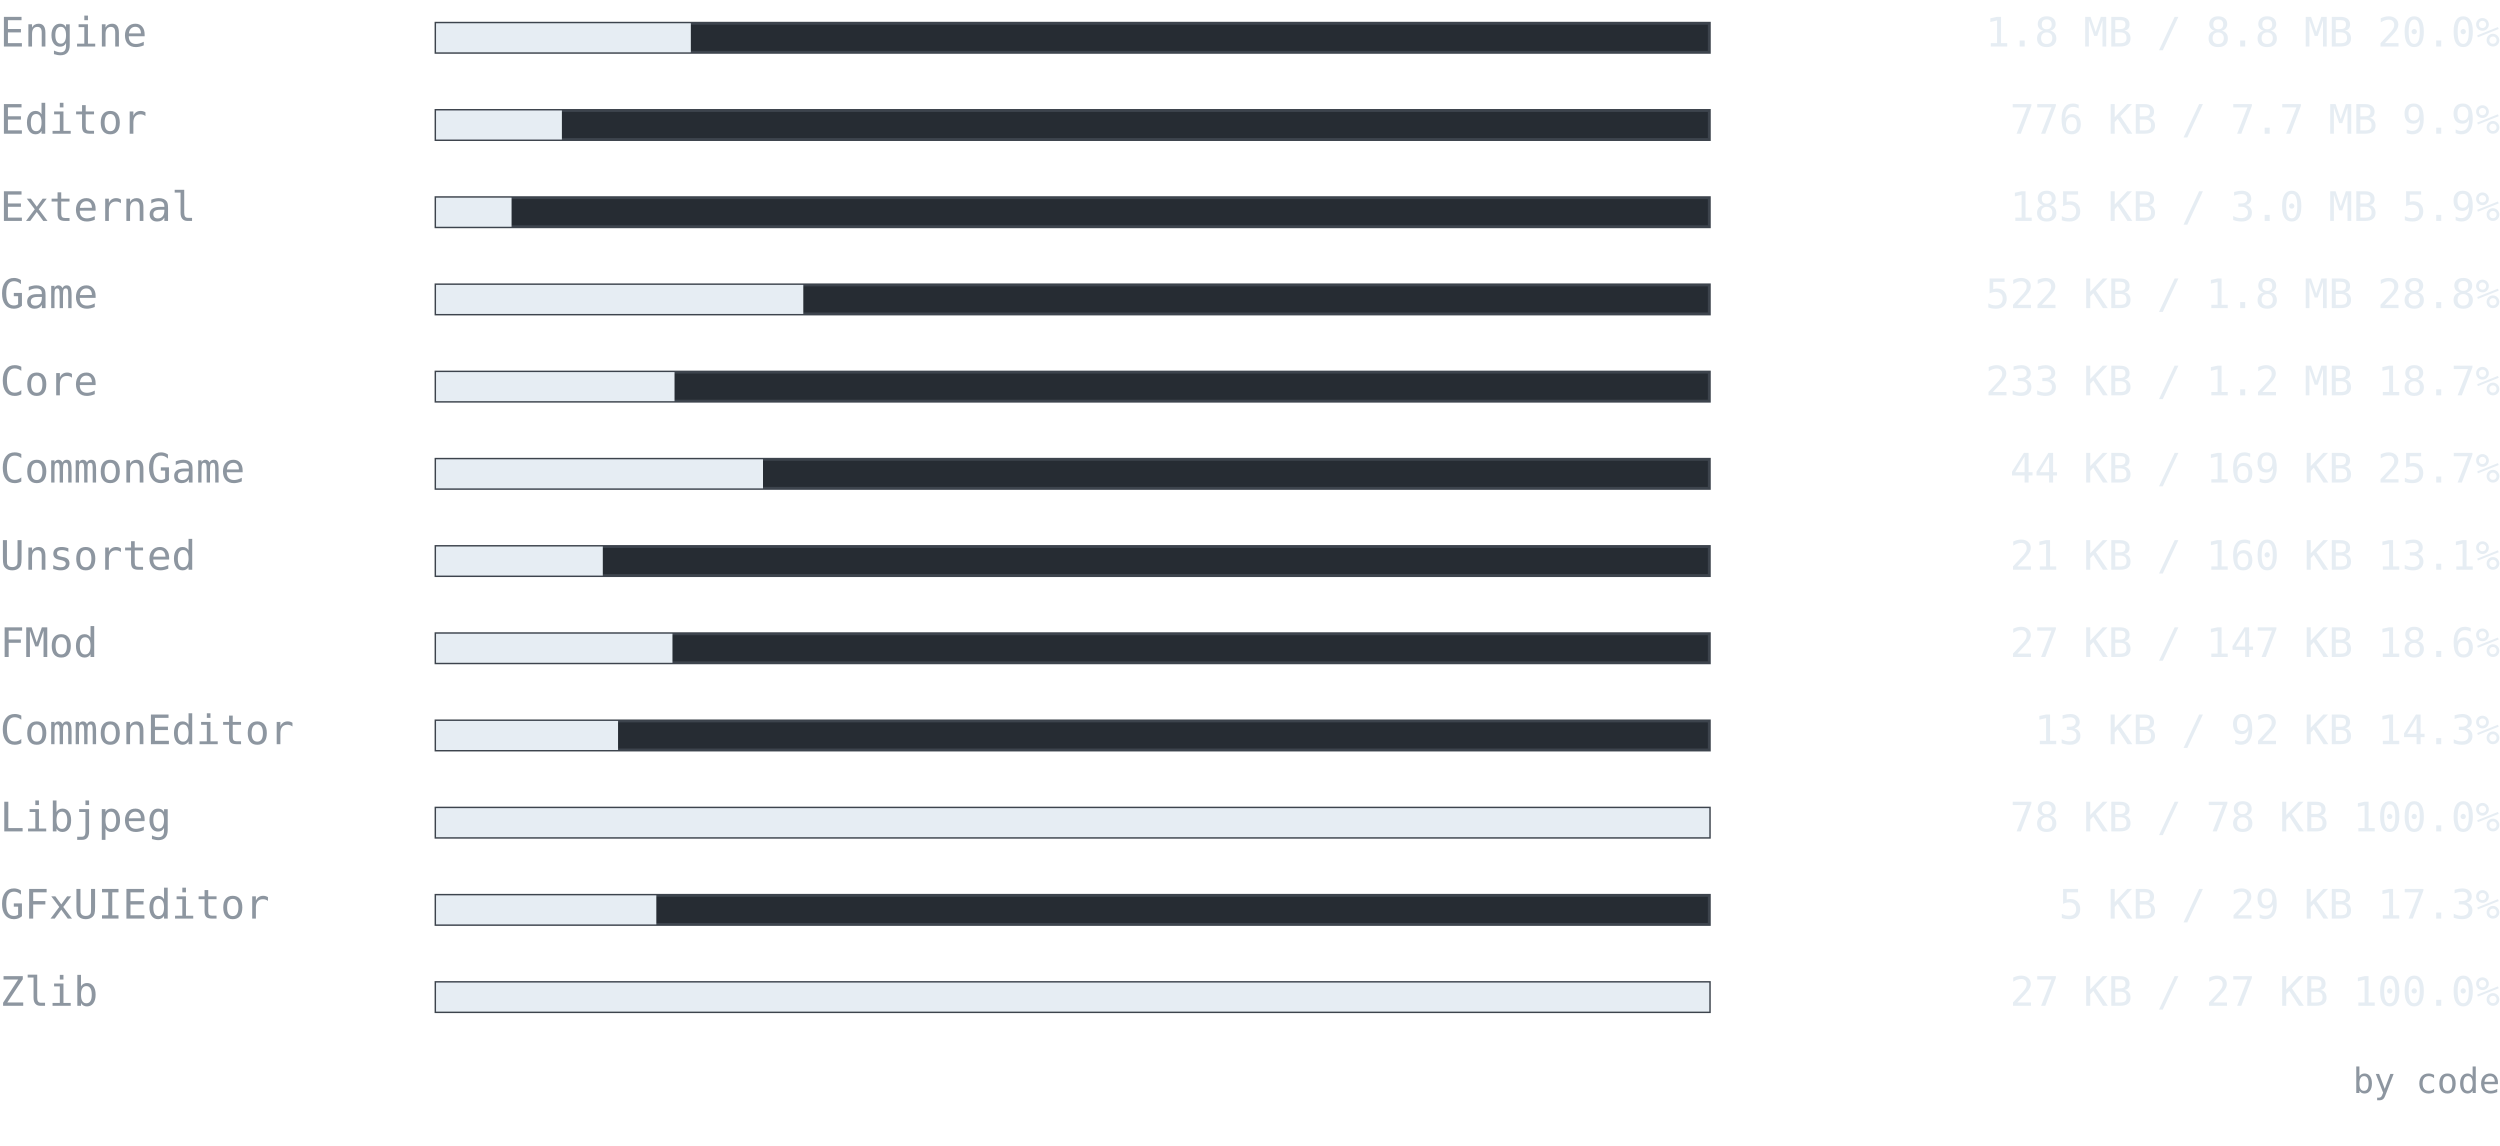
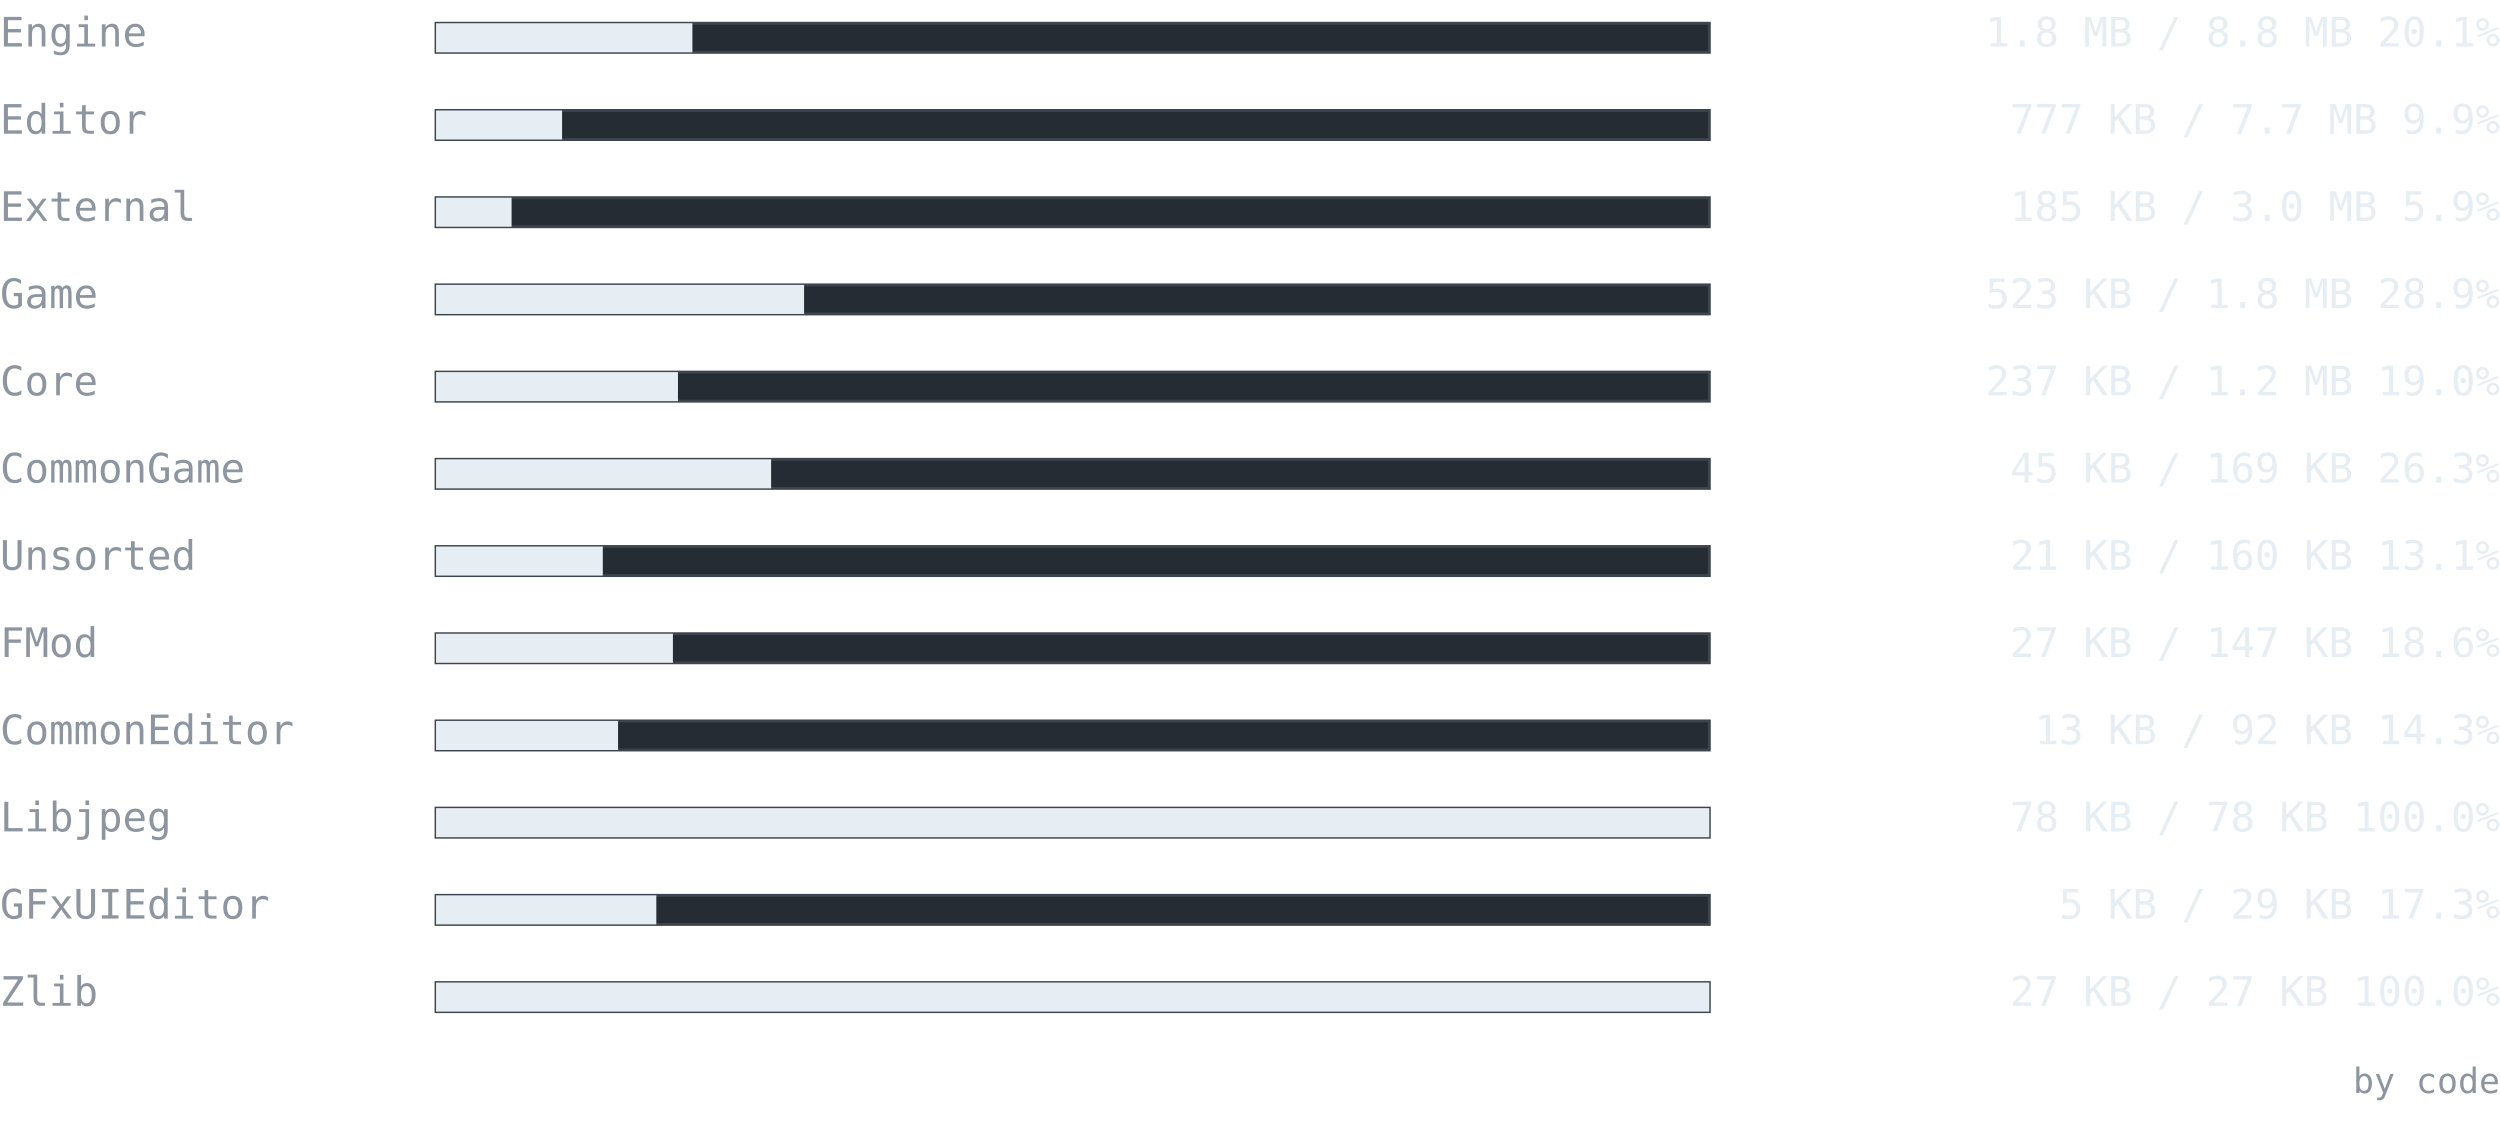
<svg xmlns="http://www.w3.org/2000/svg" width="860" height="394" viewBox="0 0 860 394" font-family="ui-monospace, SFMono-Regular, 'Cascadia Mono', Consolas, 'DejaVu Sans Mono', monospace">
  <text x="0" y="16" font-size="14" fill="#8d96a0" text-anchor="start" font-weight="normal">Engine</text>
  <rect x="150" y="8" width="438" height="10" fill="#262c33" stroke="#3d444d" />
-   <rect x="150" y="8" width="87.647" height="10" fill="#e6edf3" />
-   <text x="860" y="16" font-size="14" fill="#e6edf3" text-anchor="end" font-weight="normal">1.8 MB / 8.8 MB  20.0%</text>
+   <rect x="150" y="8" width="88.182" height="10" fill="#e6edf3" />
+   <text x="860" y="16" font-size="14" fill="#e6edf3" text-anchor="end" font-weight="normal">1.8 MB / 8.8 MB  20.1%</text>
  <text x="0" y="46" font-size="14" fill="#8d96a0" text-anchor="start" font-weight="normal">Editor</text>
  <rect x="150" y="38" width="438" height="10" fill="#262c33" stroke="#3d444d" />
-   <rect x="150" y="38" width="43.291" height="10" fill="#e6edf3" />
-   <text x="860" y="46" font-size="14" fill="#e6edf3" text-anchor="end" font-weight="normal">776 KB / 7.7 MB  9.9%</text>
+   <rect x="150" y="38" width="43.356" height="10" fill="#e6edf3" />
+   <text x="860" y="46" font-size="14" fill="#e6edf3" text-anchor="end" font-weight="normal">777 KB / 7.7 MB  9.9%</text>
  <text x="0" y="76" font-size="14" fill="#8d96a0" text-anchor="start" font-weight="normal">External</text>
  <rect x="150" y="68" width="438" height="10" fill="#262c33" stroke="#3d444d" />
  <rect x="150" y="68" width="25.979" height="10" fill="#e6edf3" />
  <text x="860" y="76" font-size="14" fill="#e6edf3" text-anchor="end" font-weight="normal">185 KB / 3.0 MB  5.9%</text>
  <text x="0" y="106" font-size="14" fill="#8d96a0" text-anchor="start" font-weight="normal">Game</text>
  <rect x="150" y="98" width="438" height="10" fill="#262c33" stroke="#3d444d" />
-   <rect x="150" y="98" width="126.334" height="10" fill="#e6edf3" />
-   <text x="860" y="106" font-size="14" fill="#e6edf3" text-anchor="end" font-weight="normal">522 KB / 1.8 MB  28.8%</text>
+   <rect x="150" y="98" width="126.605" height="10" fill="#e6edf3" />
+   <text x="860" y="106" font-size="14" fill="#e6edf3" text-anchor="end" font-weight="normal">523 KB / 1.8 MB  28.9%</text>
  <text x="0" y="136" font-size="14" fill="#8d96a0" text-anchor="start" font-weight="normal">Core</text>
  <rect x="150" y="128" width="438" height="10" fill="#262c33" stroke="#3d444d" />
-   <rect x="150" y="128" width="82.039" height="10" fill="#e6edf3" />
-   <text x="860" y="136" font-size="14" fill="#e6edf3" text-anchor="end" font-weight="normal">233 KB / 1.2 MB  18.7%</text>
+   <rect x="150" y="128" width="83.218" height="10" fill="#e6edf3" />
+   <text x="860" y="136" font-size="14" fill="#e6edf3" text-anchor="end" font-weight="normal">237 KB / 1.2 MB  19.0%</text>
  <text x="0" y="166" font-size="14" fill="#8d96a0" text-anchor="start" font-weight="normal">CommonGame</text>
  <rect x="150" y="158" width="438" height="10" fill="#262c33" stroke="#3d444d" />
-   <rect x="150" y="158" width="112.47" height="10" fill="#e6edf3" />
-   <text x="860" y="166" font-size="14" fill="#e6edf3" text-anchor="end" font-weight="normal">44 KB / 169 KB  25.7%</text>
+   <rect x="150" y="158" width="115.267" height="10" fill="#e6edf3" />
+   <text x="860" y="166" font-size="14" fill="#e6edf3" text-anchor="end" font-weight="normal">45 KB / 169 KB  26.3%</text>
  <text x="0" y="196" font-size="14" fill="#8d96a0" text-anchor="start" font-weight="normal">Unsorted</text>
  <rect x="150" y="188" width="438" height="10" fill="#262c33" stroke="#3d444d" />
  <rect x="150" y="188" width="57.363" height="10" fill="#e6edf3" />
  <text x="860" y="196" font-size="14" fill="#e6edf3" text-anchor="end" font-weight="normal">21 KB / 160 KB  13.1%</text>
  <text x="0" y="226" font-size="14" fill="#8d96a0" text-anchor="start" font-weight="normal">FMod</text>
  <rect x="150" y="218" width="438" height="10" fill="#262c33" stroke="#3d444d" />
-   <rect x="150" y="218" width="81.328" height="10" fill="#e6edf3" />
+   <rect x="150" y="218" width="81.479" height="10" fill="#e6edf3" />
  <text x="860" y="226" font-size="14" fill="#e6edf3" text-anchor="end" font-weight="normal">27 KB / 147 KB  18.6%</text>
  <text x="0" y="256" font-size="14" fill="#8d96a0" text-anchor="start" font-weight="normal">CommonEditor</text>
  <rect x="150" y="248" width="438" height="10" fill="#262c33" stroke="#3d444d" />
  <rect x="150" y="248" width="62.608" height="10" fill="#e6edf3" />
  <text x="860" y="256" font-size="14" fill="#e6edf3" text-anchor="end" font-weight="normal">13 KB / 92 KB  14.3%</text>
  <text x="0" y="286" font-size="14" fill="#8d96a0" text-anchor="start" font-weight="normal">Libjpeg</text>
  <rect x="150" y="278" width="438" height="10" fill="#262c33" stroke="#3d444d" />
  <rect x="150" y="278" width="438" height="10" fill="#e6edf3" />
  <text x="860" y="286" font-size="14" fill="#e6edf3" text-anchor="end" font-weight="normal">78 KB / 78 KB  100.0%</text>
  <text x="0" y="316" font-size="14" fill="#8d96a0" text-anchor="start" font-weight="normal">GFxUIEditor</text>
  <rect x="150" y="308" width="438" height="10" fill="#262c33" stroke="#3d444d" />
  <rect x="150" y="308" width="75.775" height="10" fill="#e6edf3" />
  <text x="860" y="316" font-size="14" fill="#e6edf3" text-anchor="end" font-weight="normal">5 KB / 29 KB  17.3%</text>
  <text x="0" y="346" font-size="14" fill="#8d96a0" text-anchor="start" font-weight="normal">Zlib</text>
  <rect x="150" y="338" width="438" height="10" fill="#262c33" stroke="#3d444d" />
  <rect x="150" y="338" width="438" height="10" fill="#e6edf3" />
  <text x="860" y="346" font-size="14" fill="#e6edf3" text-anchor="end" font-weight="normal">27 KB / 27 KB  100.0%</text>
  <text x="860" y="376" font-size="12" fill="#8d96a0" text-anchor="end" font-weight="normal">by code</text>
</svg>
